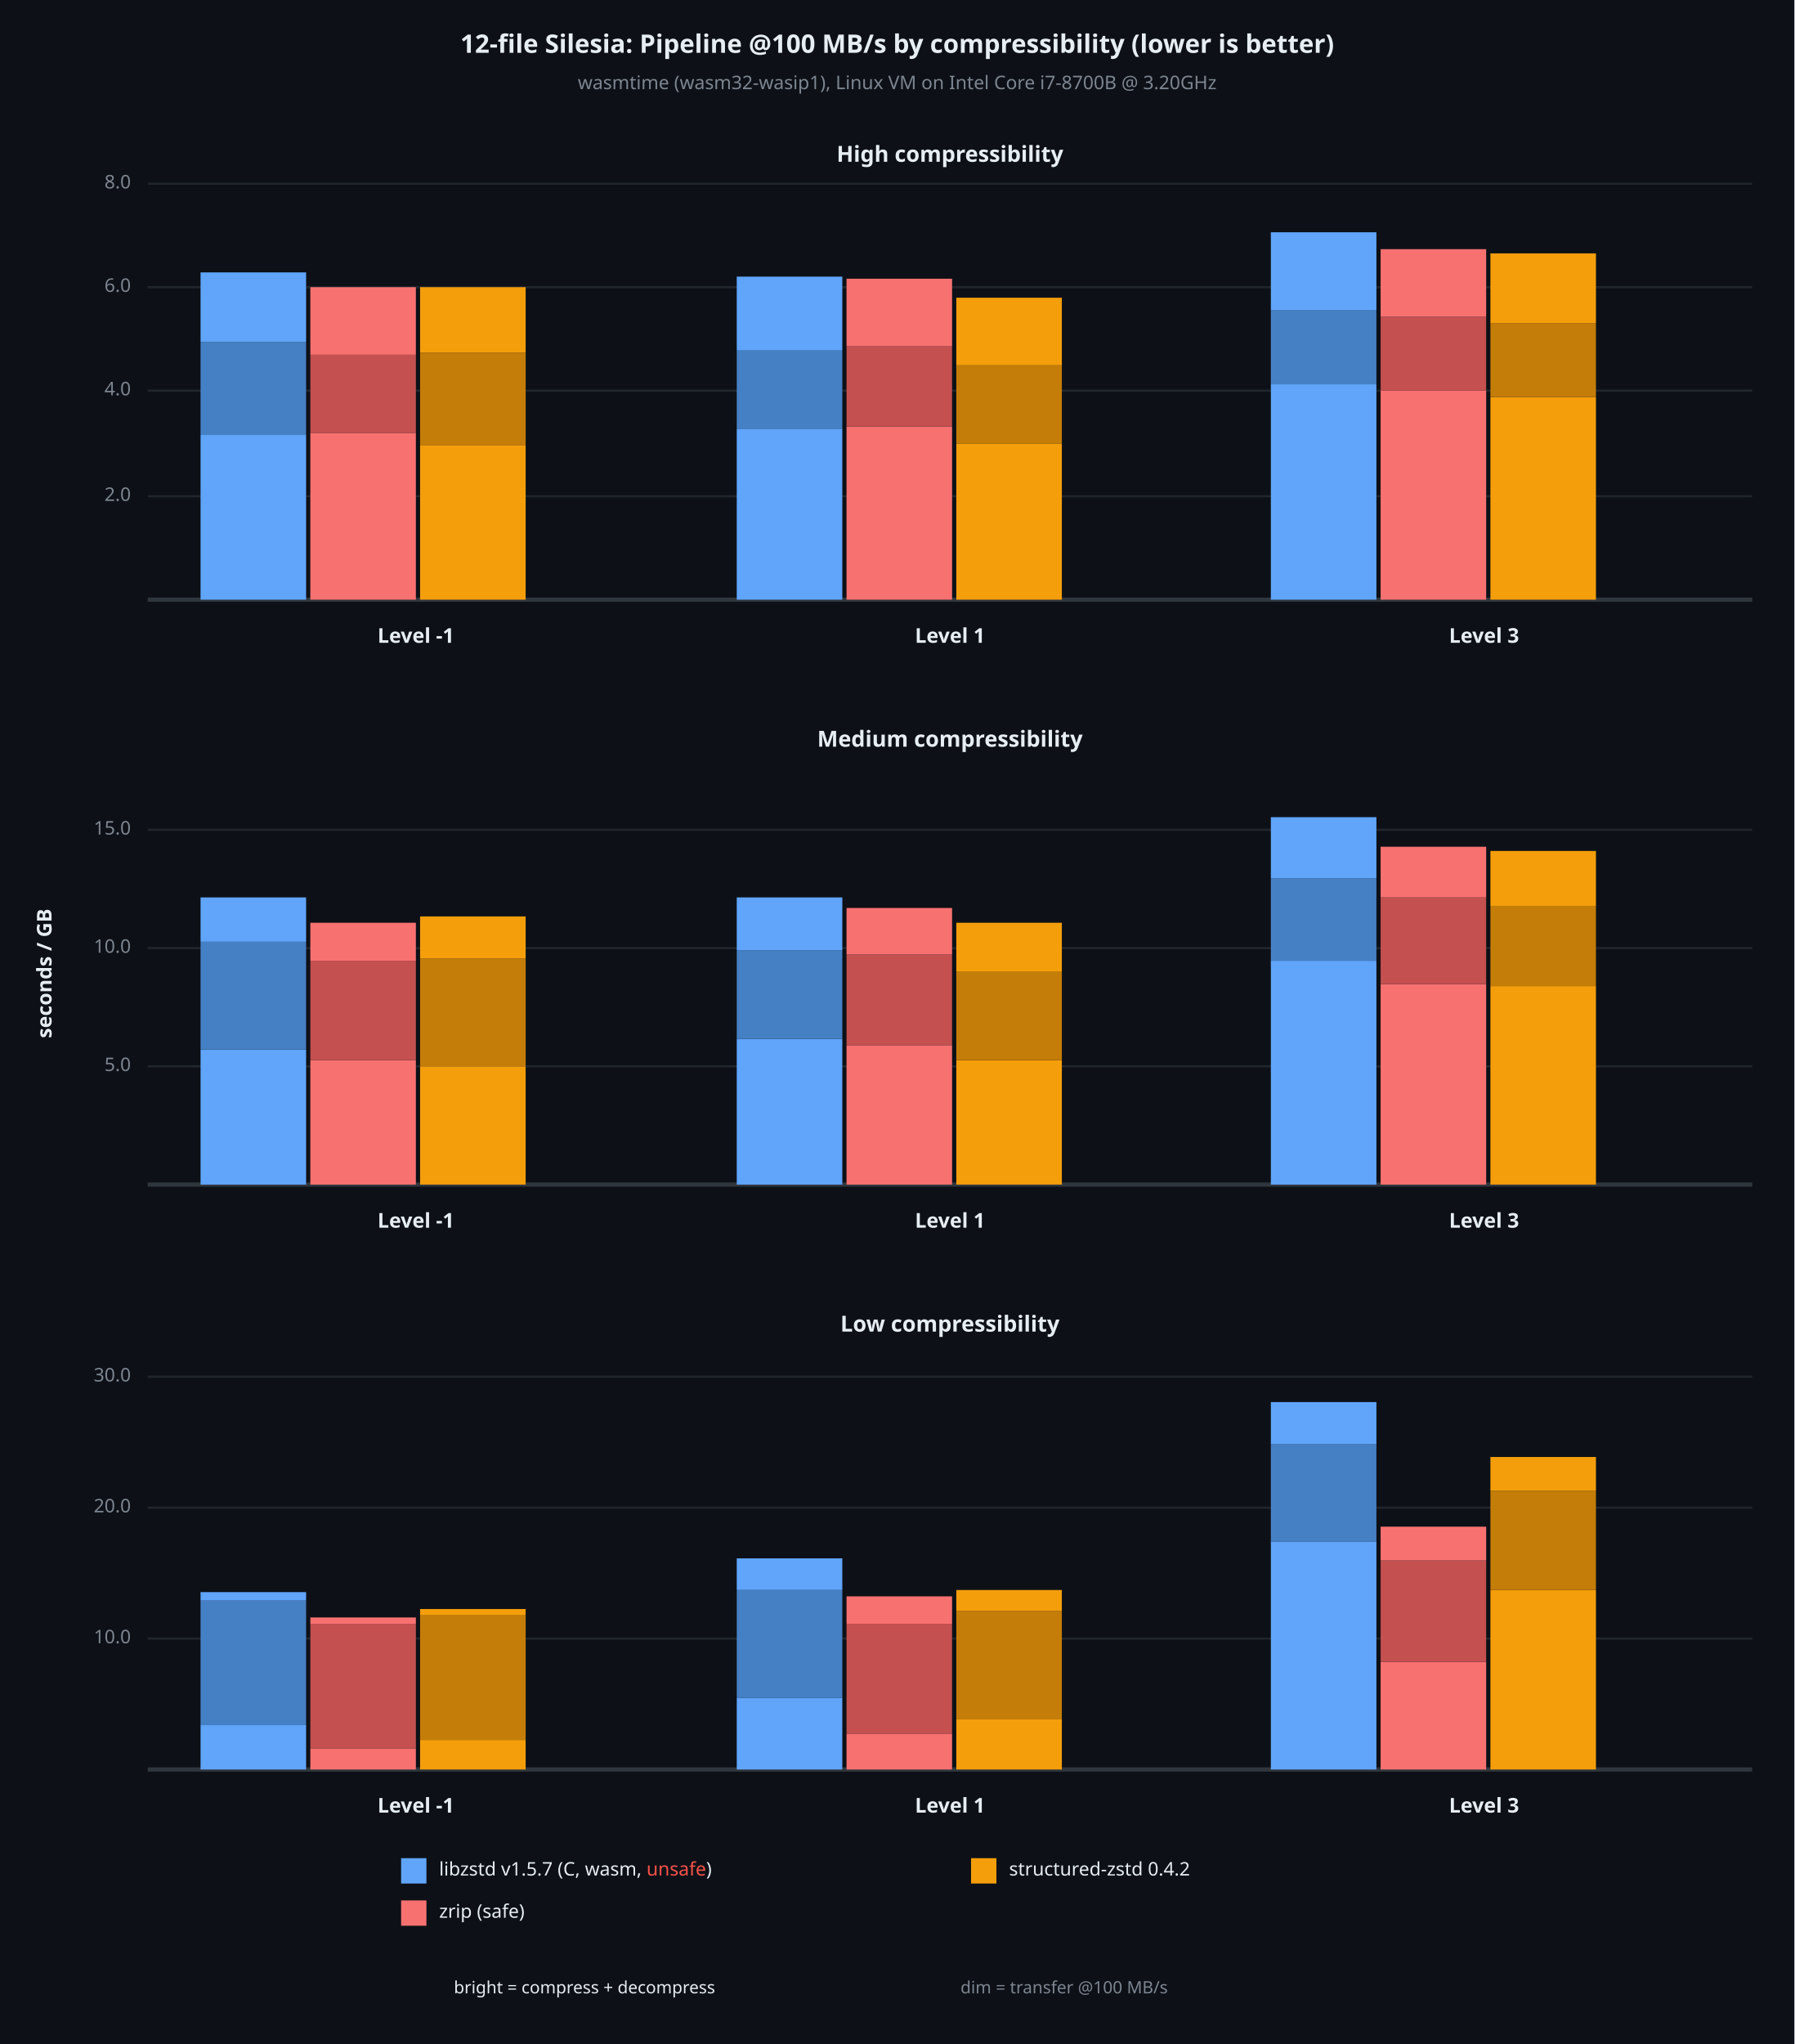
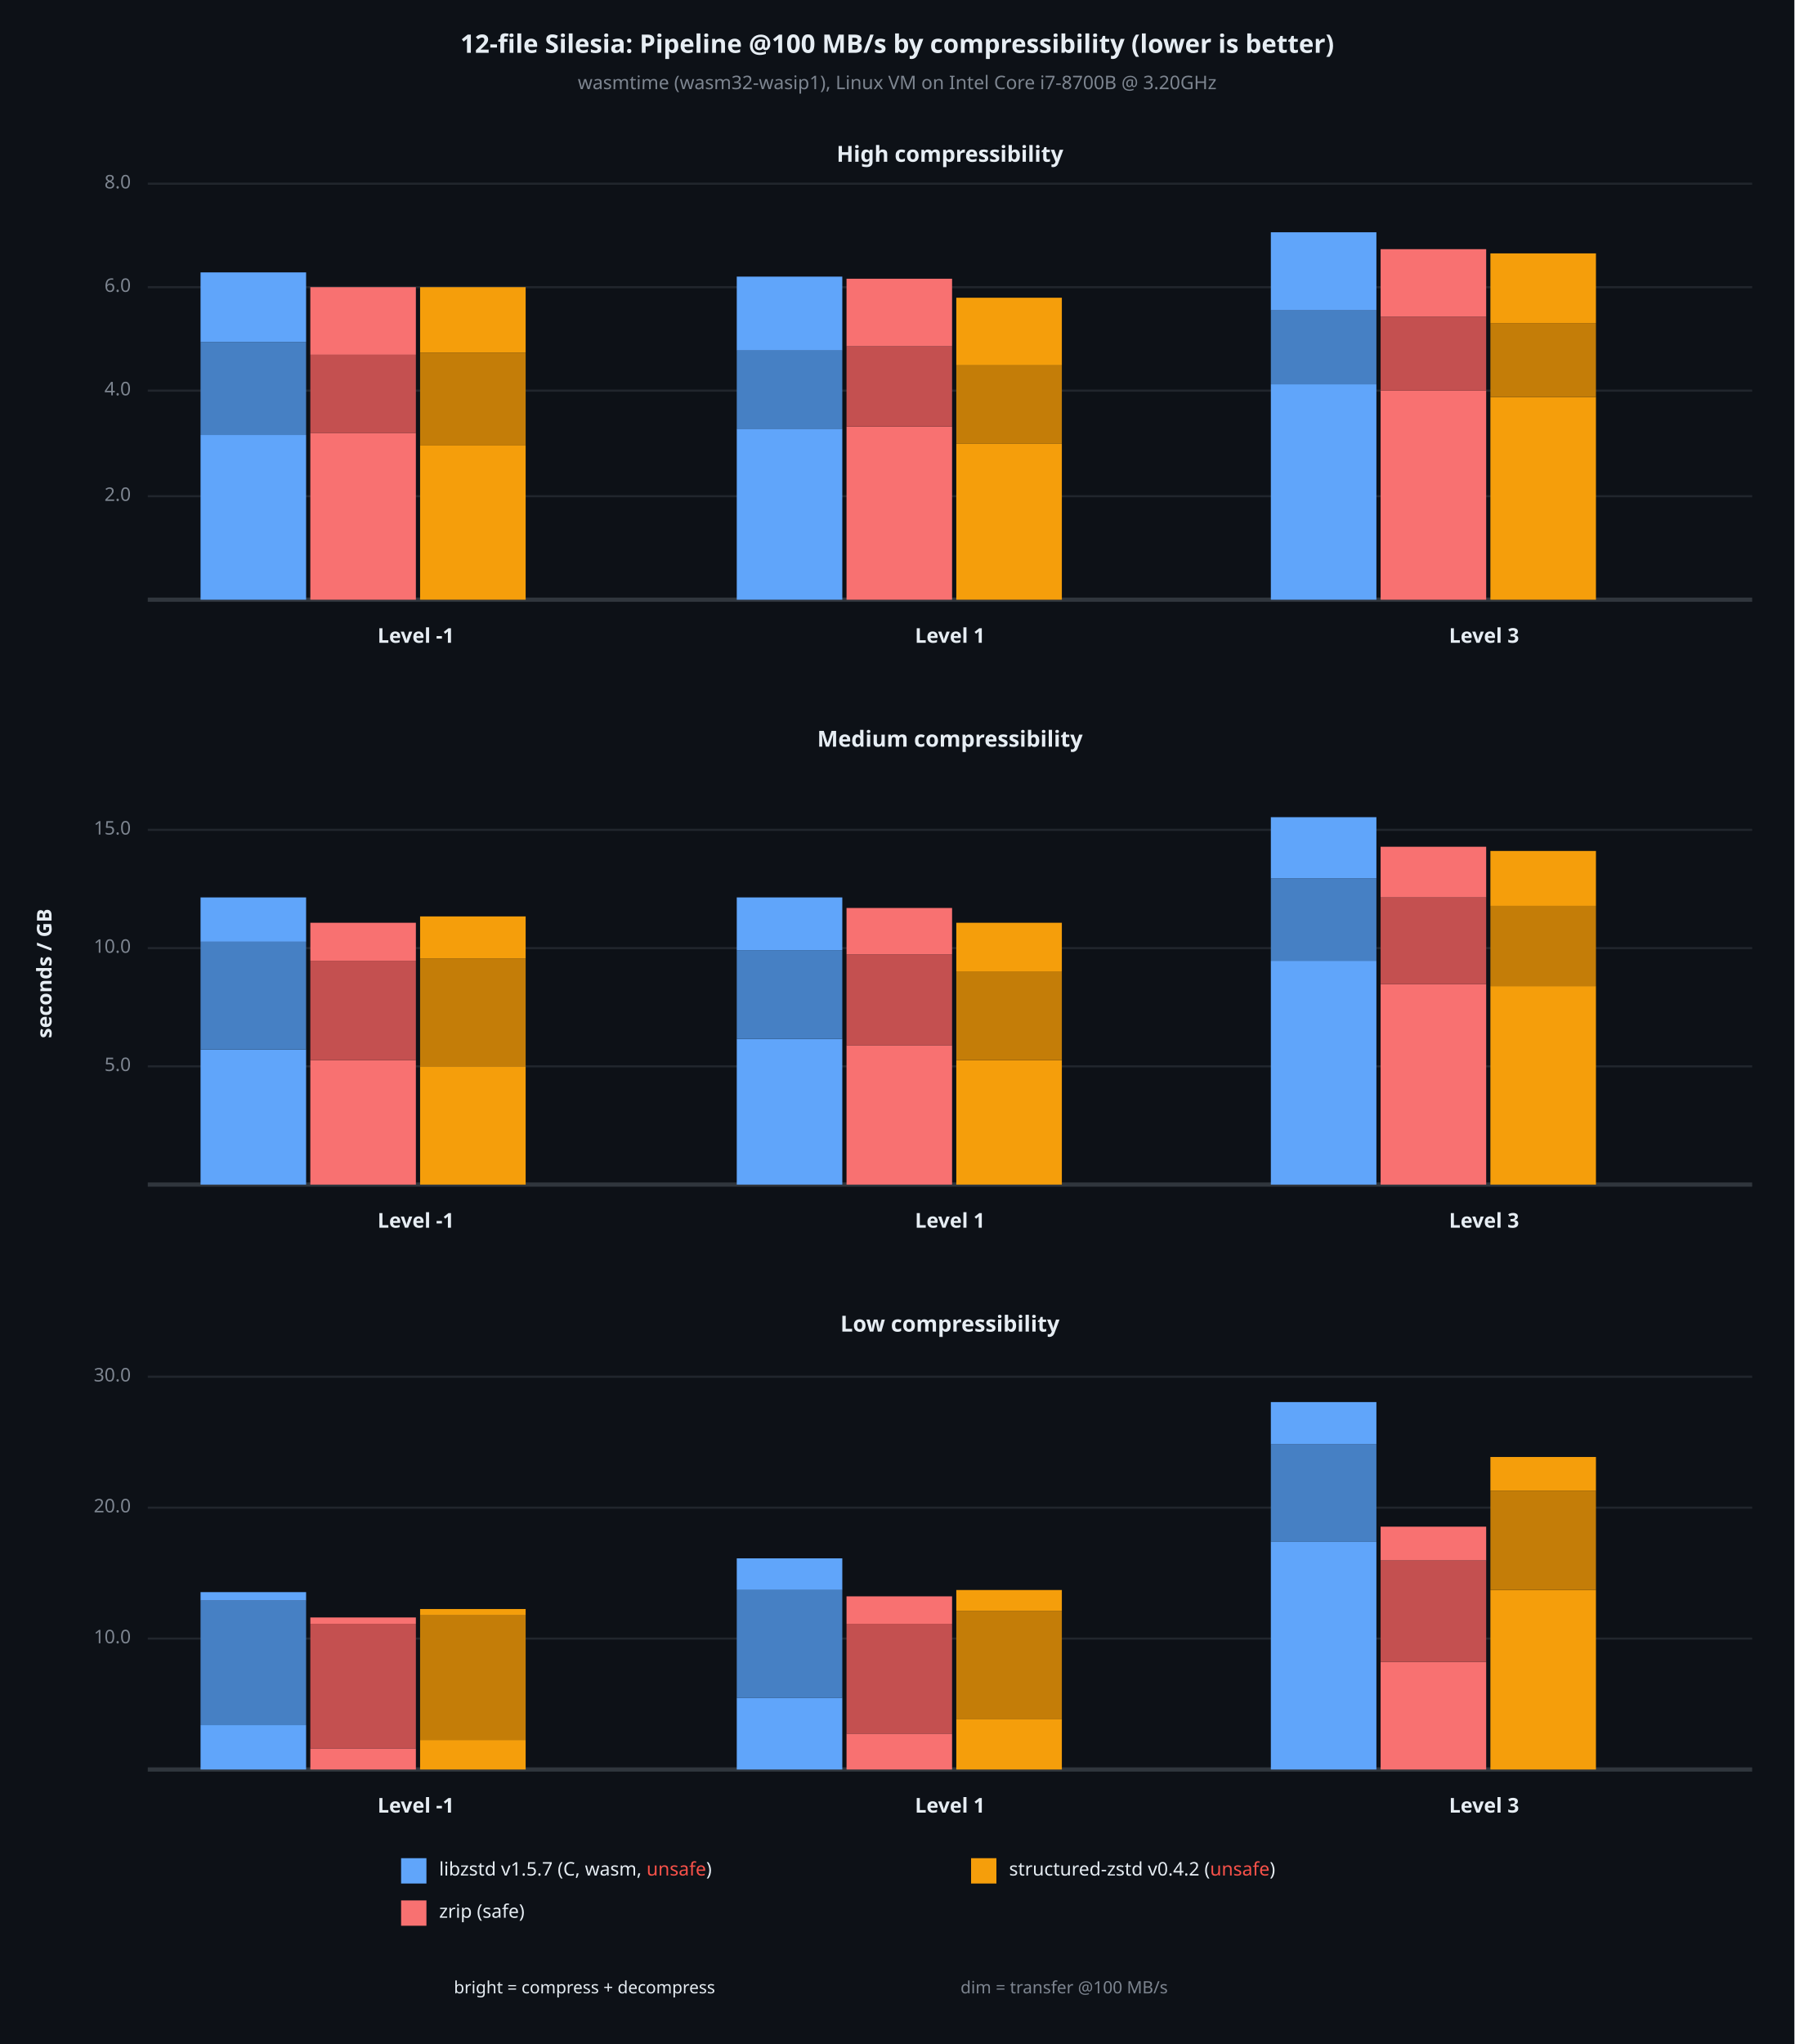
<svg xmlns="http://www.w3.org/2000/svg" viewBox="0 0 850 968" font-family="system-ui, -apple-system, sans-serif">
  <rect x="0" y="0" width="850" height="968" opacity="1" fill="#0D1117" stroke="none" />
  <text x="425" y="22" dy="0.5ex" text-anchor="middle" font-family="sans-serif" font-size="12.097" opacity="1" fill="#E6EDF3" font-weight="bold">
12-file Silesia: Pipeline @100 MB/s by compressibility (lower is better)
</text>
  <text x="425" y="40" dy="0.5ex" text-anchor="middle" font-family="sans-serif" font-size="8.871" opacity="1" fill="#7D8590">
wasmtime (wasm32-wasip1), Linux VM on Intel Core i7-8700B @ 3.20GHz
</text>
  <text x="22" y="461" dy="0.5ex" text-anchor="middle" font-family="sans-serif" font-size="9.677" opacity="1" fill="#E6EDF3" font-weight="bold" transform="rotate(270, 22, 461)">
seconds / GB
</text>
  <text x="450" y="74" dy="0.5ex" text-anchor="middle" font-family="sans-serif" font-size="10.484" opacity="1" fill="#E6EDF3" font-weight="bold">
High compressibility
</text>
  <polyline fill="none" opacity="1" stroke="#21262D" stroke-width="1" points="70,235 830,235 " />
  <text x="62" y="235" dy="0.5ex" text-anchor="end" font-family="sans-serif" font-size="8.871" opacity="1" fill="#7D8590">
2.0
</text>
  <polyline fill="none" opacity="1" stroke="#21262D" stroke-width="1" points="70,185 830,185 " />
  <text x="62" y="185" dy="0.5ex" text-anchor="end" font-family="sans-serif" font-size="8.871" opacity="1" fill="#7D8590">
4.0
</text>
  <polyline fill="none" opacity="1" stroke="#21262D" stroke-width="1" points="70,136 830,136 " />
  <text x="62" y="136" dy="0.5ex" text-anchor="end" font-family="sans-serif" font-size="8.871" opacity="1" fill="#7D8590">
6.0
</text>
  <polyline fill="none" opacity="1" stroke="#21262D" stroke-width="1" points="70,87 830,87 " />
  <text x="62" y="87" dy="0.5ex" text-anchor="end" font-family="sans-serif" font-size="8.871" opacity="1" fill="#7D8590">
8.0
</text>
  <polyline fill="none" opacity="1" stroke="#30363D" stroke-width="2" points="70,284 830,284 " />
  <rect x="95" y="206" width="50" height="78" opacity="1" fill="#60A5FA" stroke="none" />
  <rect x="95" y="162" width="50" height="44" opacity="1" fill="#4680C4" stroke="none" />
  <rect x="95" y="129" width="50" height="33" opacity="1" fill="#60A5FA" stroke="none" />
  <rect x="147" y="205" width="50" height="79" opacity="1" fill="#F87171" stroke="none" />
  <rect x="147" y="168" width="50" height="37" opacity="1" fill="#C45050" stroke="none" />
  <rect x="147" y="136" width="50" height="32" opacity="1" fill="#F87171" stroke="none" />
  <rect x="199" y="211" width="50" height="73" opacity="1" fill="#F59E0B" stroke="none" />
  <rect x="199" y="167" width="50" height="44" opacity="1" fill="#C47D08" stroke="none" />
  <rect x="199" y="136" width="50" height="31" opacity="1" fill="#F59E0B" stroke="none" />
  <text x="197" y="302" dy="0.5ex" text-anchor="middle" font-family="sans-serif" font-size="9.677" opacity="1" fill="#E6EDF3" font-weight="bold">
Level -1
</text>
  <rect x="349" y="203" width="50" height="81" opacity="1" fill="#60A5FA" stroke="none" />
  <rect x="349" y="166" width="50" height="37" opacity="1" fill="#4680C4" stroke="none" />
  <rect x="349" y="131" width="50" height="35" opacity="1" fill="#60A5FA" stroke="none" />
  <rect x="401" y="202" width="50" height="82" opacity="1" fill="#F87171" stroke="none" />
  <rect x="401" y="164" width="50" height="38" opacity="1" fill="#C45050" stroke="none" />
  <rect x="401" y="132" width="50" height="32" opacity="1" fill="#F87171" stroke="none" />
  <rect x="453" y="210" width="50" height="74" opacity="1" fill="#F59E0B" stroke="none" />
  <rect x="453" y="173" width="50" height="37" opacity="1" fill="#C47D08" stroke="none" />
  <rect x="453" y="141" width="50" height="32" opacity="1" fill="#F59E0B" stroke="none" />
  <text x="450" y="302" dy="0.5ex" text-anchor="middle" font-family="sans-serif" font-size="9.677" opacity="1" fill="#E6EDF3" font-weight="bold">
Level 1
</text>
  <rect x="602" y="182" width="50" height="102" opacity="1" fill="#60A5FA" stroke="none" />
  <rect x="602" y="147" width="50" height="35" opacity="1" fill="#4680C4" stroke="none" />
  <rect x="602" y="110" width="50" height="37" opacity="1" fill="#60A5FA" stroke="none" />
  <rect x="654" y="185" width="50" height="99" opacity="1" fill="#F87171" stroke="none" />
  <rect x="654" y="150" width="50" height="35" opacity="1" fill="#C45050" stroke="none" />
  <rect x="654" y="118" width="50" height="32" opacity="1" fill="#F87171" stroke="none" />
  <rect x="706" y="188" width="50" height="96" opacity="1" fill="#F59E0B" stroke="none" />
  <rect x="706" y="153" width="50" height="35" opacity="1" fill="#C47D08" stroke="none" />
  <rect x="706" y="120" width="50" height="33" opacity="1" fill="#F59E0B" stroke="none" />
  <text x="703" y="302" dy="0.5ex" text-anchor="middle" font-family="sans-serif" font-size="9.677" opacity="1" fill="#E6EDF3" font-weight="bold">
Level 3
</text>
  <text x="450" y="351" dy="0.5ex" text-anchor="middle" font-family="sans-serif" font-size="10.484" opacity="1" fill="#E6EDF3" font-weight="bold">
Medium compressibility
</text>
  <polyline fill="none" opacity="1" stroke="#21262D" stroke-width="1" points="70,505 830,505 " />
  <text x="62" y="505" dy="0.5ex" text-anchor="end" font-family="sans-serif" font-size="8.871" opacity="1" fill="#7D8590">
5.0
</text>
  <polyline fill="none" opacity="1" stroke="#21262D" stroke-width="1" points="70,449 830,449 " />
  <text x="62" y="449" dy="0.5ex" text-anchor="end" font-family="sans-serif" font-size="8.871" opacity="1" fill="#7D8590">
10.0
</text>
  <polyline fill="none" opacity="1" stroke="#21262D" stroke-width="1" points="70,393 830,393 " />
  <text x="62" y="393" dy="0.5ex" text-anchor="end" font-family="sans-serif" font-size="8.871" opacity="1" fill="#7D8590">
15.0
</text>
  <polyline fill="none" opacity="1" stroke="#30363D" stroke-width="2" points="70,561 830,561 " />
  <rect x="95" y="497" width="50" height="64" opacity="1" fill="#60A5FA" stroke="none" />
  <rect x="95" y="446" width="50" height="51" opacity="1" fill="#4680C4" stroke="none" />
  <rect x="95" y="425" width="50" height="21" opacity="1" fill="#60A5FA" stroke="none" />
  <rect x="147" y="502" width="50" height="59" opacity="1" fill="#F87171" stroke="none" />
  <rect x="147" y="455" width="50" height="47" opacity="1" fill="#C45050" stroke="none" />
  <rect x="147" y="437" width="50" height="18" opacity="1" fill="#F87171" stroke="none" />
  <rect x="199" y="505" width="50" height="56" opacity="1" fill="#F59E0B" stroke="none" />
  <rect x="199" y="454" width="50" height="51" opacity="1" fill="#C47D08" stroke="none" />
  <rect x="199" y="434" width="50" height="20" opacity="1" fill="#F59E0B" stroke="none" />
  <text x="197" y="579" dy="0.5ex" text-anchor="middle" font-family="sans-serif" font-size="9.677" opacity="1" fill="#E6EDF3" font-weight="bold">
Level -1
</text>
  <rect x="349" y="492" width="50" height="69" opacity="1" fill="#60A5FA" stroke="none" />
  <rect x="349" y="450" width="50" height="42" opacity="1" fill="#4680C4" stroke="none" />
  <rect x="349" y="425" width="50" height="25" opacity="1" fill="#60A5FA" stroke="none" />
  <rect x="401" y="495" width="50" height="66" opacity="1" fill="#F87171" stroke="none" />
  <rect x="401" y="452" width="50" height="43" opacity="1" fill="#C45050" stroke="none" />
  <rect x="401" y="430" width="50" height="22" opacity="1" fill="#F87171" stroke="none" />
  <rect x="453" y="502" width="50" height="59" opacity="1" fill="#F59E0B" stroke="none" />
  <rect x="453" y="460" width="50" height="42" opacity="1" fill="#C47D08" stroke="none" />
  <rect x="453" y="437" width="50" height="23" opacity="1" fill="#F59E0B" stroke="none" />
  <text x="450" y="579" dy="0.5ex" text-anchor="middle" font-family="sans-serif" font-size="9.677" opacity="1" fill="#E6EDF3" font-weight="bold">
Level 1
</text>
  <rect x="602" y="455" width="50" height="106" opacity="1" fill="#60A5FA" stroke="none" />
  <rect x="602" y="416" width="50" height="39" opacity="1" fill="#4680C4" stroke="none" />
  <rect x="602" y="387" width="50" height="29" opacity="1" fill="#60A5FA" stroke="none" />
  <rect x="654" y="466" width="50" height="95" opacity="1" fill="#F87171" stroke="none" />
  <rect x="654" y="425" width="50" height="41" opacity="1" fill="#C45050" stroke="none" />
  <rect x="654" y="401" width="50" height="24" opacity="1" fill="#F87171" stroke="none" />
  <rect x="706" y="467" width="50" height="94" opacity="1" fill="#F59E0B" stroke="none" />
  <rect x="706" y="429" width="50" height="38" opacity="1" fill="#C47D08" stroke="none" />
  <rect x="706" y="403" width="50" height="26" opacity="1" fill="#F59E0B" stroke="none" />
  <text x="703" y="579" dy="0.5ex" text-anchor="middle" font-family="sans-serif" font-size="9.677" opacity="1" fill="#E6EDF3" font-weight="bold">
Level 3
</text>
  <text x="450" y="628" dy="0.5ex" text-anchor="middle" font-family="sans-serif" font-size="10.484" opacity="1" fill="#E6EDF3" font-weight="bold">
Low compressibility
</text>
  <polyline fill="none" opacity="1" stroke="#21262D" stroke-width="1" points="70,776 830,776 " />
  <text x="62" y="776" dy="0.5ex" text-anchor="end" font-family="sans-serif" font-size="8.871" opacity="1" fill="#7D8590">
10.0
</text>
  <polyline fill="none" opacity="1" stroke="#21262D" stroke-width="1" points="70,714 830,714 " />
  <text x="62" y="714" dy="0.5ex" text-anchor="end" font-family="sans-serif" font-size="8.871" opacity="1" fill="#7D8590">
20.0
</text>
  <polyline fill="none" opacity="1" stroke="#21262D" stroke-width="1" points="70,652 830,652 " />
  <text x="62" y="652" dy="0.5ex" text-anchor="end" font-family="sans-serif" font-size="8.871" opacity="1" fill="#7D8590">
30.0
</text>
  <polyline fill="none" opacity="1" stroke="#30363D" stroke-width="2" points="70,838 830,838 " />
  <rect x="95" y="817" width="50" height="21" opacity="1" fill="#60A5FA" stroke="none" />
  <rect x="95" y="758" width="50" height="59" opacity="1" fill="#4680C4" stroke="none" />
  <rect x="95" y="754" width="50" height="4" opacity="1" fill="#60A5FA" stroke="none" />
  <rect x="147" y="828" width="50" height="10" opacity="1" fill="#F87171" stroke="none" />
  <rect x="147" y="769" width="50" height="59" opacity="1" fill="#C45050" stroke="none" />
  <rect x="147" y="766" width="50" height="3" opacity="1" fill="#F87171" stroke="none" />
  <rect x="199" y="824" width="50" height="14" opacity="1" fill="#F59E0B" stroke="none" />
  <rect x="199" y="765" width="50" height="59" opacity="1" fill="#C47D08" stroke="none" />
  <rect x="199" y="762" width="50" height="3" opacity="1" fill="#F59E0B" stroke="none" />
  <text x="197" y="856" dy="0.5ex" text-anchor="middle" font-family="sans-serif" font-size="9.677" opacity="1" fill="#E6EDF3" font-weight="bold">
Level -1
</text>
  <rect x="349" y="804" width="50" height="34" opacity="1" fill="#60A5FA" stroke="none" />
  <rect x="349" y="753" width="50" height="51" opacity="1" fill="#4680C4" stroke="none" />
  <rect x="349" y="738" width="50" height="15" opacity="1" fill="#60A5FA" stroke="none" />
  <rect x="401" y="821" width="50" height="17" opacity="1" fill="#F87171" stroke="none" />
  <rect x="401" y="769" width="50" height="52" opacity="1" fill="#C45050" stroke="none" />
  <rect x="401" y="756" width="50" height="13" opacity="1" fill="#F87171" stroke="none" />
  <rect x="453" y="814" width="50" height="24" opacity="1" fill="#F59E0B" stroke="none" />
  <rect x="453" y="763" width="50" height="51" opacity="1" fill="#C47D08" stroke="none" />
  <rect x="453" y="753" width="50" height="10" opacity="1" fill="#F59E0B" stroke="none" />
  <text x="450" y="856" dy="0.5ex" text-anchor="middle" font-family="sans-serif" font-size="9.677" opacity="1" fill="#E6EDF3" font-weight="bold">
Level 1
</text>
  <rect x="602" y="730" width="50" height="108" opacity="1" fill="#60A5FA" stroke="none" />
  <rect x="602" y="684" width="50" height="46" opacity="1" fill="#4680C4" stroke="none" />
  <rect x="602" y="664" width="50" height="20" opacity="1" fill="#60A5FA" stroke="none" />
  <rect x="654" y="787" width="50" height="51" opacity="1" fill="#F87171" stroke="none" />
  <rect x="654" y="739" width="50" height="48" opacity="1" fill="#C45050" stroke="none" />
  <rect x="654" y="723" width="50" height="16" opacity="1" fill="#F87171" stroke="none" />
  <rect x="706" y="753" width="50" height="85" opacity="1" fill="#F59E0B" stroke="none" />
  <rect x="706" y="706" width="50" height="47" opacity="1" fill="#C47D08" stroke="none" />
  <rect x="706" y="690" width="50" height="16" opacity="1" fill="#F59E0B" stroke="none" />
  <text x="703" y="856" dy="0.5ex" text-anchor="middle" font-family="sans-serif" font-size="9.677" opacity="1" fill="#E6EDF3" font-weight="bold">
Level 3
</text>
  <rect x="190" y="880" width="12" height="12" opacity="1" fill="#60A5FA" stroke="none" />
  <text x="208" y="886" dy="0.5ex" text-anchor="start" font-family="sans-serif" font-size="8.871" opacity="1" fill="#E6EDF3">
libzstd v1.5.7 (C, wasm, <tspan fill="#F85149">unsafe</tspan>)
</text>
  <rect x="190" y="900" width="12" height="12" opacity="1" fill="#F87171" stroke="none" />
  <text x="208" y="906" dy="0.5ex" text-anchor="start" font-family="sans-serif" font-size="8.871" opacity="1" fill="#E6EDF3">
zrip (safe)
</text>
  <rect x="460" y="880" width="12" height="12" opacity="1" fill="#F59E0B" stroke="none" />
  <text x="478" y="886" dy="0.5ex" text-anchor="start" font-family="sans-serif" font-size="8.871" opacity="1" fill="#E6EDF3">
- structured-zstd 0.4.2
+ structured-zstd v0.4.2 (<tspan fill="#F85149">unsafe</tspan>)
</text>
  <text x="215" y="942" dy="0.5ex" text-anchor="start" font-family="sans-serif" font-size="8.065" opacity="1" fill="#E6EDF3">
bright = compress + decompress
</text>
  <text x="455" y="942" dy="0.5ex" text-anchor="start" font-family="sans-serif" font-size="8.065" opacity="1" fill="#7D8590">
dim = transfer @100 MB/s
</text>
</svg>
